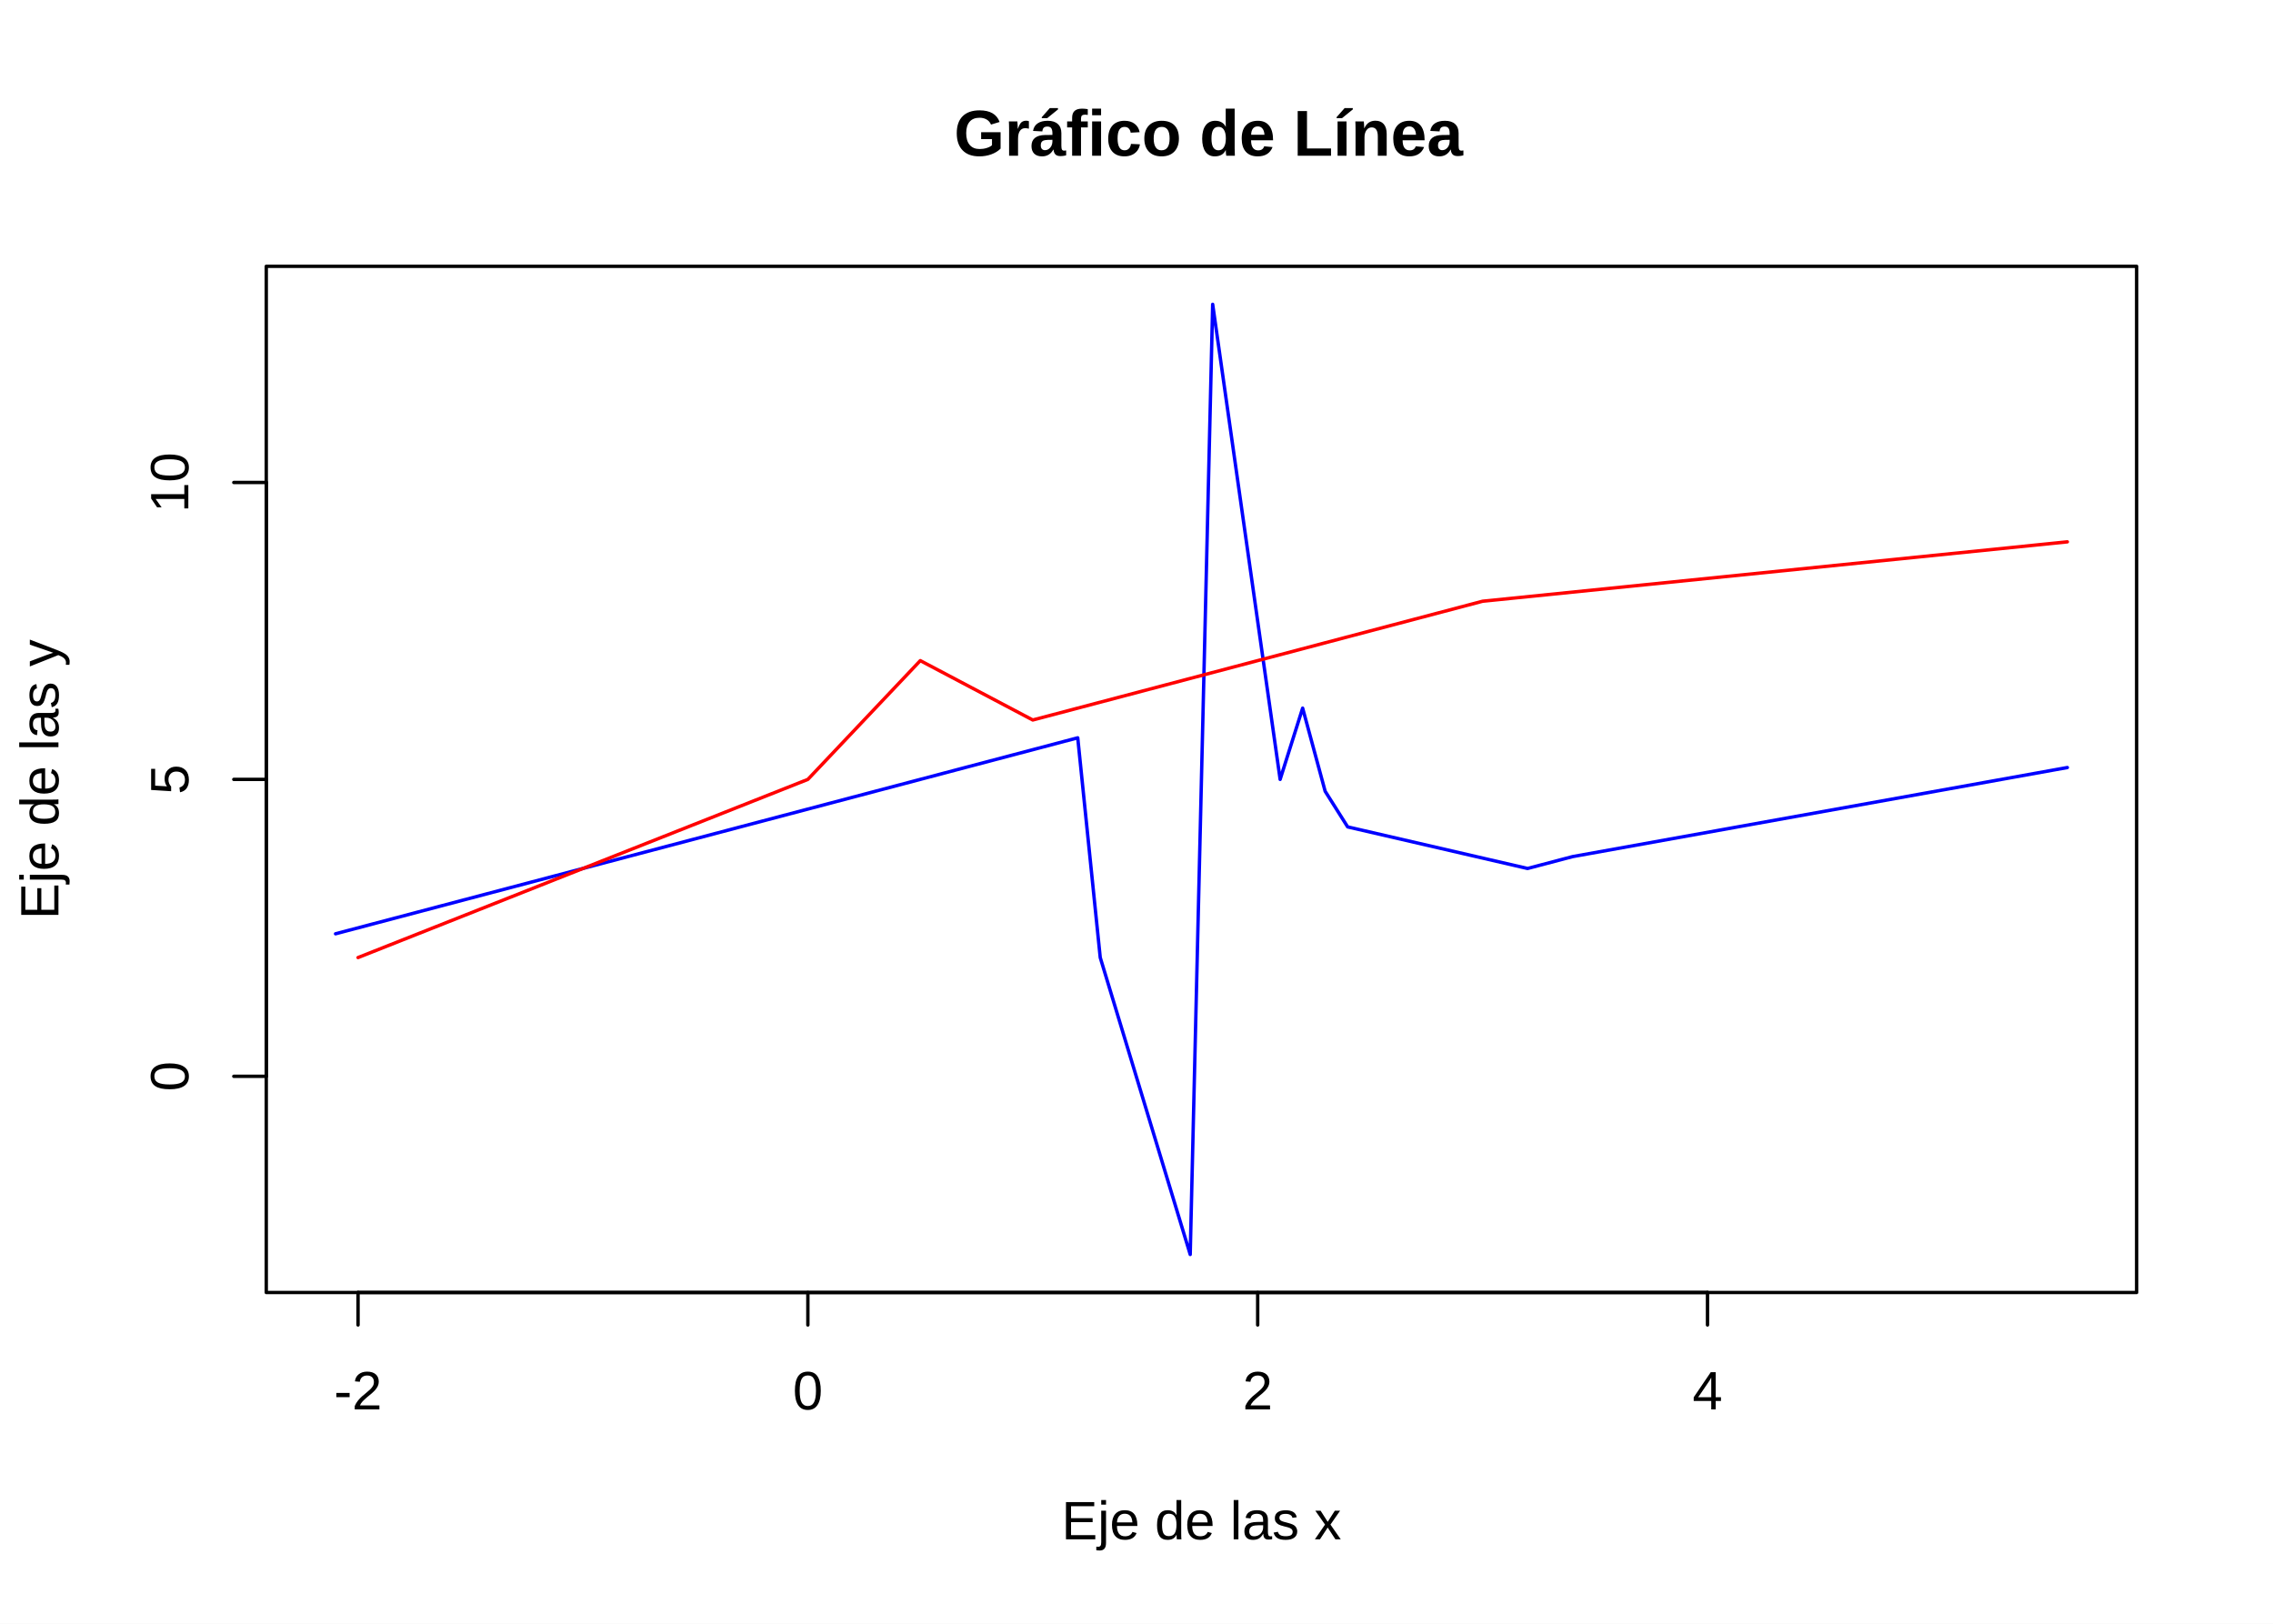
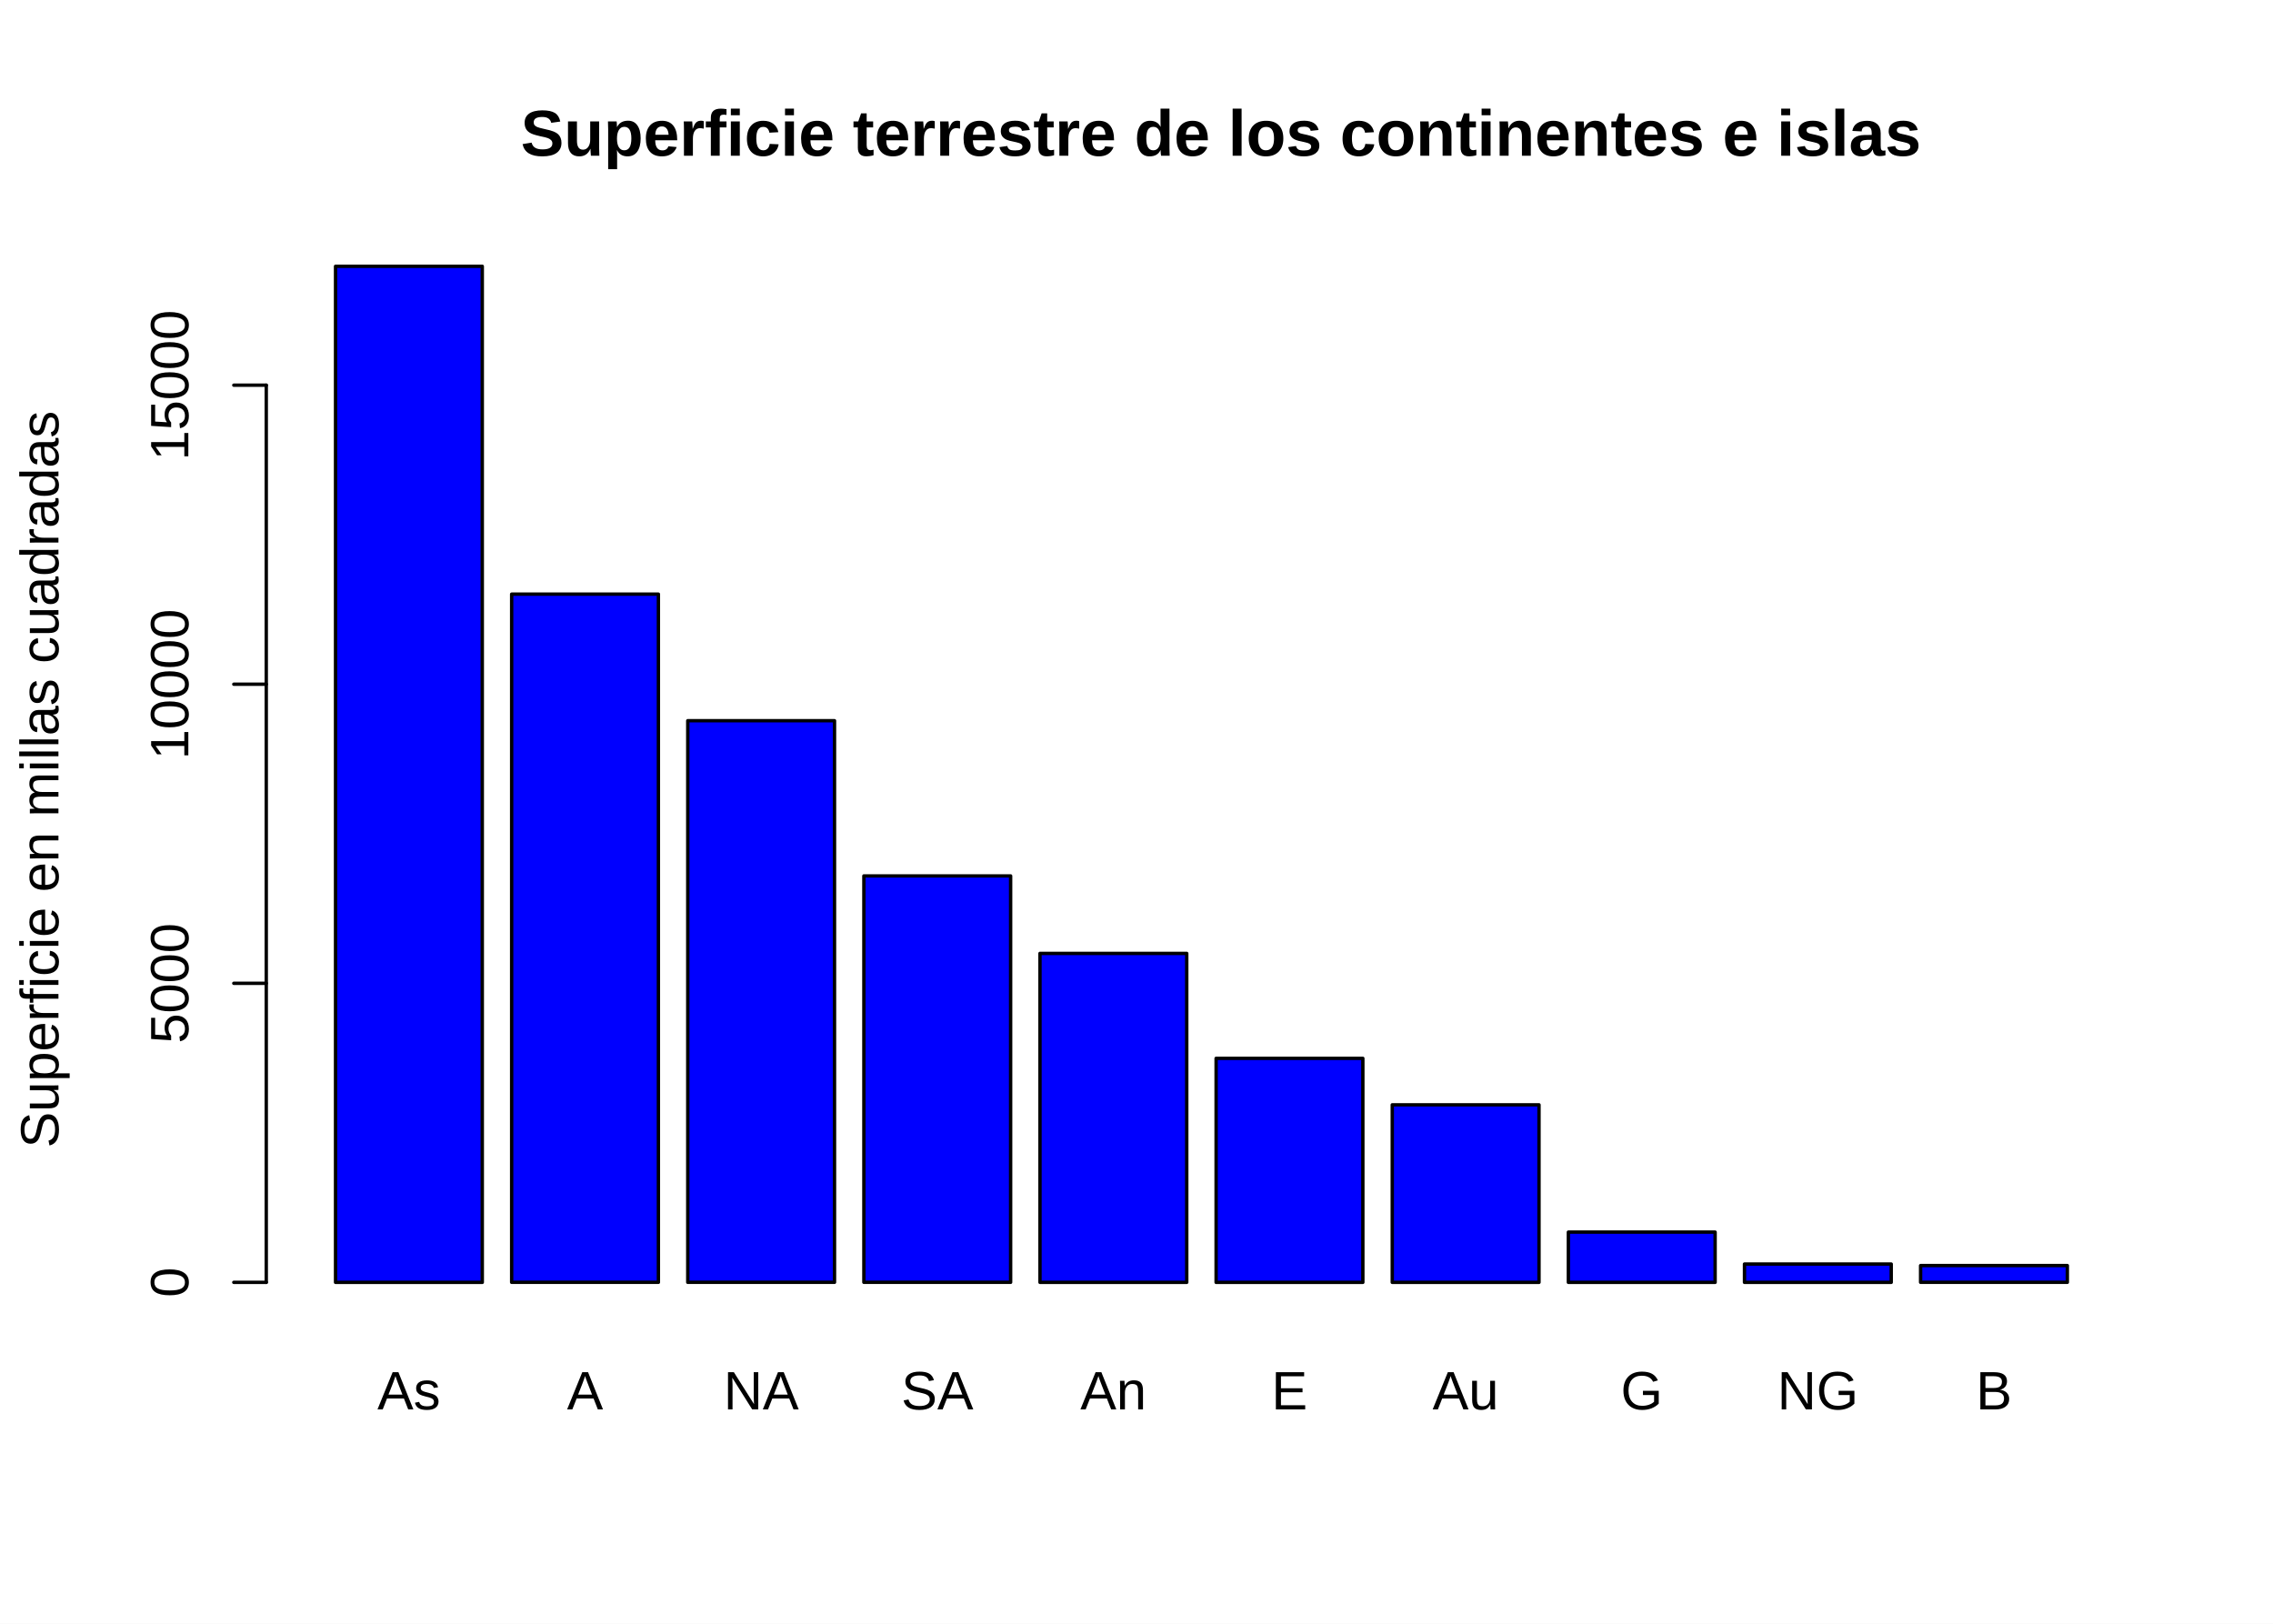
<svg xmlns="http://www.w3.org/2000/svg" viewBox="0 0 504.00 360.00">
  <defs>
    <style type="text/css">
    line, polyline, path, rect, circle {
      fill: none;
      stroke: #000000;
      stroke-linecap: round;
      stroke-linejoin: round;
      stroke-miterlimit: 10.00;
    }
  </style>
  </defs>
  <rect width="100%" height="100%" style="stroke: none; fill: #FFFFFF;" />
-   <defs>
-     <clipPath id="cpNTkuMDR8NDczLjc2fDI4Ni41Nnw1OS4wNA==">
-       <rect x="59.04" y="59.04" width="414.72" height="227.52" />
-     </clipPath>
-   </defs>
-   <polyline points="74.40,207.03 238.97,163.58 243.96,212.30 263.91,278.13 268.89,67.47 283.85,172.80 288.84,157.00 293.83,175.43 298.82,183.33 338.71,192.55 348.69,189.92 458.40,170.17 " style="stroke-width: 0.75; stroke: #0000FF;" clip-path="url(#cpNTkuMDR8NDczLjc2fDI4Ni41Nnw1OS4wNA==)" />
-   <defs>
-     <clipPath id="cpMHw1MDR8MzYwfDA=">
-       <rect x="0.00" y="0.00" width="504.00" height="360.00" />
-     </clipPath>
-   </defs>
-   <line x1="79.39" y1="286.56" x2="378.61" y2="286.56" style="stroke-width: 0.75;" clip-path="url(#cpMHw1MDR8MzYwfDA=)" />
-   <line x1="79.39" y1="286.56" x2="79.39" y2="293.76" style="stroke-width: 0.75;" clip-path="url(#cpMHw1MDR8MzYwfDA=)" />
-   <line x1="179.13" y1="286.56" x2="179.13" y2="293.76" style="stroke-width: 0.75;" clip-path="url(#cpMHw1MDR8MzYwfDA=)" />
-   <line x1="278.87" y1="286.56" x2="278.87" y2="293.76" style="stroke-width: 0.75;" clip-path="url(#cpMHw1MDR8MzYwfDA=)" />
-   <line x1="378.61" y1="286.56" x2="378.61" y2="293.76" style="stroke-width: 0.75;" clip-path="url(#cpMHw1MDR8MzYwfDA=)" />
-   <g clip-path="url(#cpMHw1MDR8MzYwfDA=)">
-     <text x="74.05" y="312.48" style="font-size: 12.00px; font-family: Arial;" textLength="10.67px" lengthAdjust="spacingAndGlyphs">-2</text>
-   </g>
-   <g clip-path="url(#cpMHw1MDR8MzYwfDA=)">
-     <text x="175.79" y="312.48" style="font-size: 12.00px; font-family: Arial;" textLength="6.67px" lengthAdjust="spacingAndGlyphs">0</text>
-   </g>
-   <g clip-path="url(#cpMHw1MDR8MzYwfDA=)">
-     <text x="275.53" y="312.48" style="font-size: 12.00px; font-family: Arial;" textLength="6.67px" lengthAdjust="spacingAndGlyphs">2</text>
-   </g>
-   <g clip-path="url(#cpMHw1MDR8MzYwfDA=)">
-     <text x="375.27" y="312.48" style="font-size: 12.00px; font-family: Arial;" textLength="6.67px" lengthAdjust="spacingAndGlyphs">4</text>
-   </g>
-   <line x1="59.04" y1="238.63" x2="59.04" y2="106.97" style="stroke-width: 0.75;" clip-path="url(#cpMHw1MDR8MzYwfDA=)" />
-   <line x1="59.04" y1="238.63" x2="51.84" y2="238.63" style="stroke-width: 0.75;" clip-path="url(#cpMHw1MDR8MzYwfDA=)" />
-   <line x1="59.04" y1="172.80" x2="51.84" y2="172.80" style="stroke-width: 0.75;" clip-path="url(#cpMHw1MDR8MzYwfDA=)" />
-   <line x1="59.04" y1="106.97" x2="51.84" y2="106.97" style="stroke-width: 0.75;" clip-path="url(#cpMHw1MDR8MzYwfDA=)" />
-   <g clip-path="url(#cpMHw1MDR8MzYwfDA=)">
-     <text transform="translate(41.76,241.97) rotate(-90)" style="font-size: 12.00px; font-family: Arial;" textLength="6.67px" lengthAdjust="spacingAndGlyphs">0</text>
-   </g>
-   <g clip-path="url(#cpMHw1MDR8MzYwfDA=)">
-     <text transform="translate(41.76,176.14) rotate(-90)" style="font-size: 12.00px; font-family: Arial;" textLength="6.67px" lengthAdjust="spacingAndGlyphs">5</text>
-   </g>
-   <g clip-path="url(#cpMHw1MDR8MzYwfDA=)">
-     <text transform="translate(41.76,113.64) rotate(-90)" style="font-size: 12.00px; font-family: Arial;" textLength="13.35px" lengthAdjust="spacingAndGlyphs">10</text>
-   </g>
-   <polyline points="59.04,286.56 473.76,286.56 473.76,59.04 59.04,59.04 59.04,286.56 " style="stroke-width: 0.75;" clip-path="url(#cpMHw1MDR8MzYwfDA=)" />
-   <g clip-path="url(#cpMHw1MDR8MzYwfDA=)">
-     <text x="211.55" y="34.53" style="font-size: 14.40px; font-weight: bold; font-family: Arial;" textLength="109.70px" lengthAdjust="spacingAndGlyphs">Gráfico de Línea</text>
-   </g>
-   <g clip-path="url(#cpMHw1MDR8MzYwfDA=)">
-     <text x="235.38" y="341.28" style="font-size: 12.00px; font-family: Arial;" textLength="62.03px" lengthAdjust="spacingAndGlyphs">Eje de las x</text>
-   </g>
-   <g clip-path="url(#cpMHw1MDR8MzYwfDA=)">
-     <text transform="translate(12.96,203.82) rotate(-90)" style="font-size: 12.00px; font-family: Arial;" textLength="62.03px" lengthAdjust="spacingAndGlyphs">Eje de las y</text>
-   </g>
-   <defs>
-     <clipPath id="cpNTkuMDR8NDczLjc2fDI4Ni41Nnw1OS4wNA==">
-       <rect x="59.04" y="59.04" width="414.72" height="227.52" />
-     </clipPath>
-   </defs>
-   <polyline points="79.39,212.30 179.13,172.80 204.06,146.47 229.00,159.63 328.74,133.30 458.40,120.13 " style="stroke-width: 0.75; stroke: #FF0000;" clip-path="url(#cpNTkuMDR8NDczLjc2fDI4Ni41Nnw1OS4wNA==)" />
+   <rect x="74.40" y="59.04" width="32.54" height="225.27" style="stroke-width: 0.75; fill: #0000FF;" />
+   <rect x="113.45" y="131.73" width="32.54" height="152.57" style="stroke-width: 0.75; fill: #0000FF;" />
+   <rect x="152.50" y="159.79" width="32.54" height="124.51" style="stroke-width: 0.75; fill: #0000FF;" />
+   <rect x="191.55" y="194.20" width="32.54" height="90.10" style="stroke-width: 0.75; fill: #0000FF;" />
+   <rect x="230.60" y="211.38" width="32.54" height="72.93" style="stroke-width: 0.75; fill: #0000FF;" />
+   <rect x="269.65" y="234.65" width="32.54" height="49.66" style="stroke-width: 0.75; fill: #0000FF;" />
+   <rect x="308.71" y="244.95" width="32.54" height="39.36" style="stroke-width: 0.75; fill: #0000FF;" />
+   <rect x="347.76" y="273.17" width="32.54" height="11.14" style="stroke-width: 0.75; fill: #0000FF;" />
+   <rect x="386.81" y="280.25" width="32.54" height="4.06" style="stroke-width: 0.75; fill: #0000FF;" />
+   <rect x="425.86" y="280.59" width="32.54" height="3.71" style="stroke-width: 0.75; fill: #0000FF;" />
+   <text x="83.67" y="312.48" style="font-size: 12.00px; font-family: Arial;" textLength="14.00px" lengthAdjust="spacingAndGlyphs">As</text>
+   <text x="125.72" y="312.48" style="font-size: 12.00px; font-family: Arial;" textLength="8.00px" lengthAdjust="spacingAndGlyphs">A</text>
+   <text x="160.44" y="312.48" style="font-size: 12.00px; font-family: Arial;" textLength="16.67px" lengthAdjust="spacingAndGlyphs">NA</text>
+   <text x="199.82" y="312.48" style="font-size: 12.00px; font-family: Arial;" textLength="16.01px" lengthAdjust="spacingAndGlyphs">SA</text>
+   <text x="239.54" y="312.48" style="font-size: 12.00px; font-family: Arial;" textLength="14.68px" lengthAdjust="spacingAndGlyphs">An</text>
+   <text x="281.92" y="312.48" style="font-size: 12.00px; font-family: Arial;" textLength="8.00px" lengthAdjust="spacingAndGlyphs">E</text>
+   <text x="317.64" y="312.48" style="font-size: 12.00px; font-family: Arial;" textLength="14.68px" lengthAdjust="spacingAndGlyphs">Au</text>
+   <text x="359.36" y="312.48" style="font-size: 12.00px; font-family: Arial;" textLength="9.33px" lengthAdjust="spacingAndGlyphs">G</text>
+   <text x="394.08" y="312.48" style="font-size: 12.00px; font-family: Arial;" textLength="18.00px" lengthAdjust="spacingAndGlyphs">NG</text>
+   <text x="438.13" y="312.48" style="font-size: 12.00px; font-family: Arial;" textLength="8.00px" lengthAdjust="spacingAndGlyphs">B</text>
+   <text x="115.45" y="34.53" style="font-size: 14.40px; font-weight: bold; font-family: Arial;" textLength="301.90px" lengthAdjust="spacingAndGlyphs">Superficie terrestre de los continentes e islas</text>
+   <text transform="translate(12.96,254.51) rotate(-90)" style="font-size: 12.00px; font-family: Arial;" textLength="163.42px" lengthAdjust="spacingAndGlyphs">Superficie en millas cuadradas</text>
+   <line x1="59.04" y1="284.31" x2="59.04" y2="85.40" style="stroke-width: 0.75;" />
+   <line x1="59.04" y1="284.31" x2="51.84" y2="284.31" style="stroke-width: 0.75;" />
+   <line x1="59.04" y1="218.01" x2="51.84" y2="218.01" style="stroke-width: 0.75;" />
+   <line x1="59.04" y1="151.70" x2="51.84" y2="151.70" style="stroke-width: 0.75;" />
+   <line x1="59.04" y1="85.40" x2="51.84" y2="85.40" style="stroke-width: 0.75;" />
+   <text transform="translate(41.76,287.64) rotate(-90)" style="font-size: 12.00px; font-family: Arial;" textLength="6.67px" lengthAdjust="spacingAndGlyphs">0</text>
+   <text transform="translate(41.76,231.35) rotate(-90)" style="font-size: 12.00px; font-family: Arial;" textLength="26.70px" lengthAdjust="spacingAndGlyphs">5000</text>
+   <text transform="translate(41.76,168.39) rotate(-90)" style="font-size: 12.00px; font-family: Arial;" textLength="33.37px" lengthAdjust="spacingAndGlyphs">10000</text>
+   <text transform="translate(41.76,102.09) rotate(-90)" style="font-size: 12.00px; font-family: Arial;" textLength="33.37px" lengthAdjust="spacingAndGlyphs">15000</text>
</svg>
